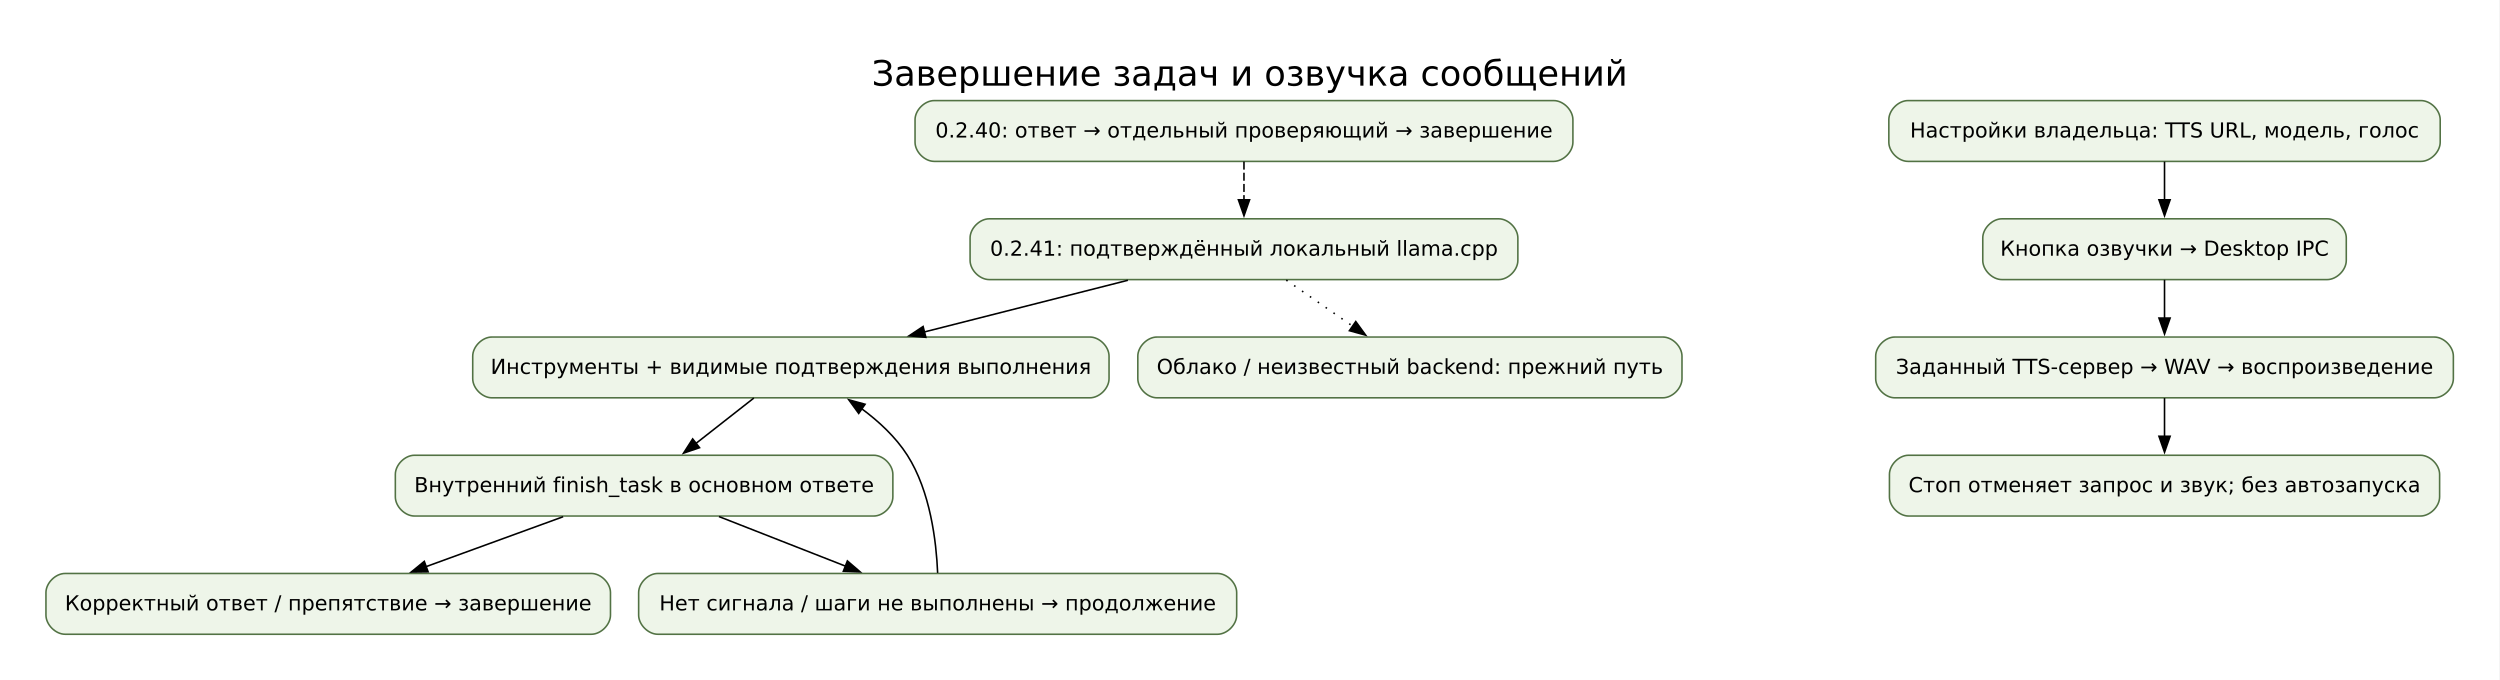
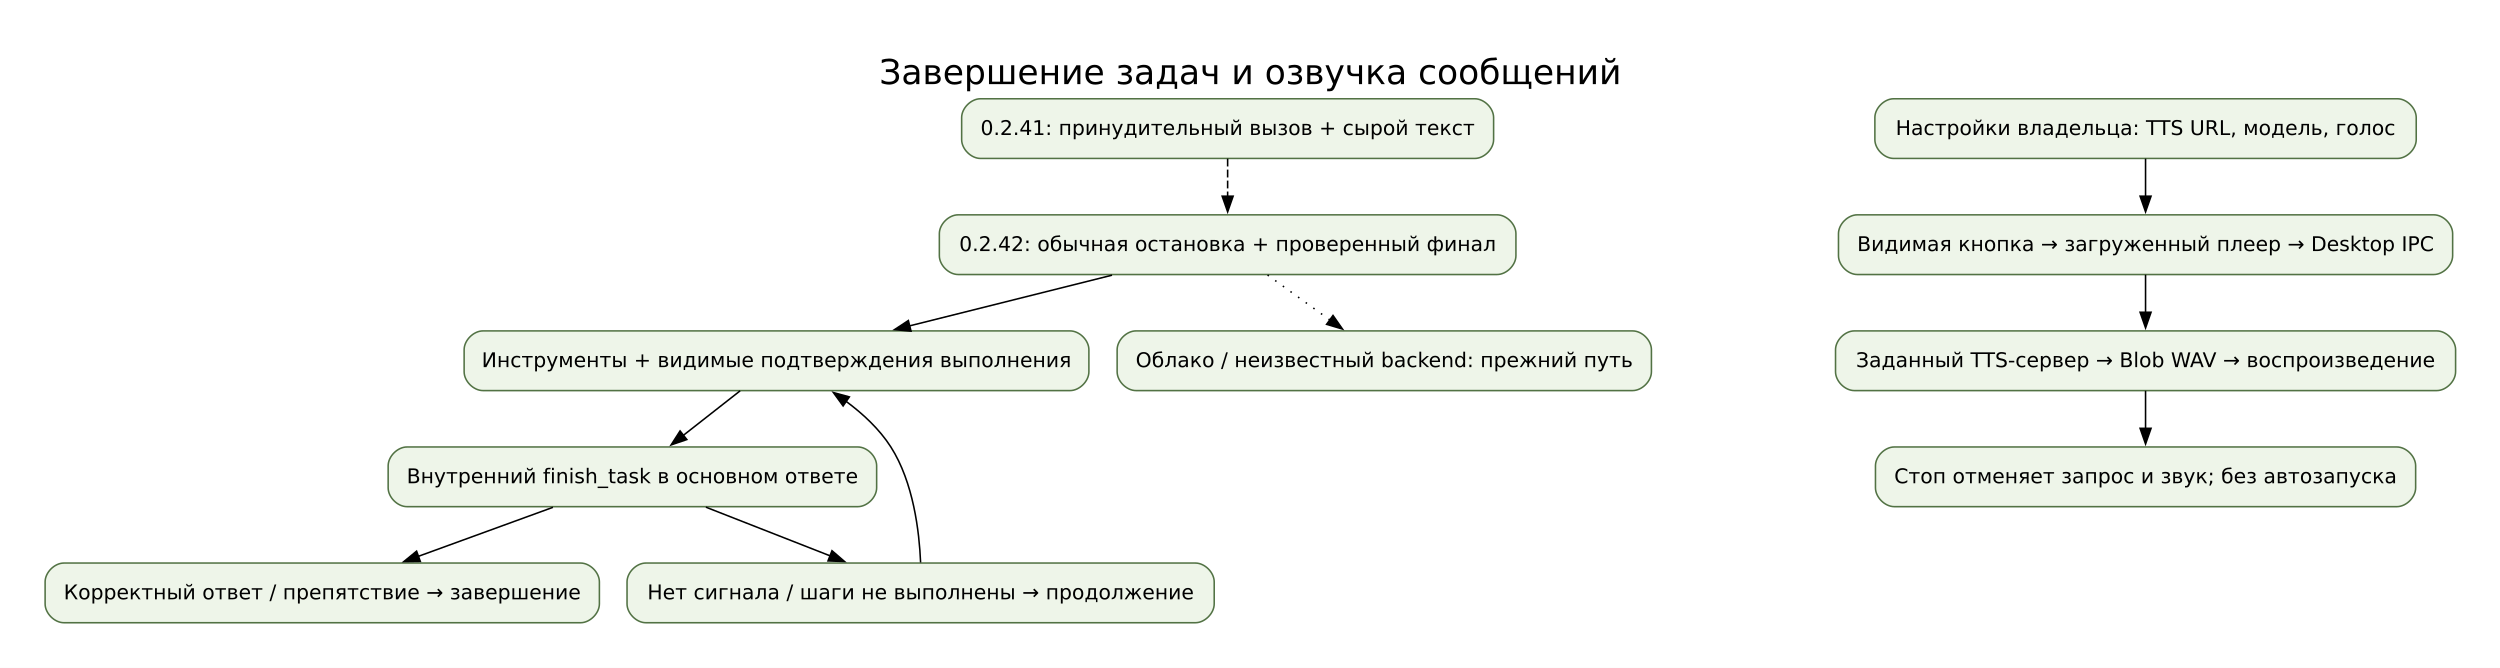
- <svg xmlns="http://www.w3.org/2000/svg" width="1567pt" height="426pt" viewBox="0.00 0.00 1567.00 426.00">
+ <svg xmlns="http://www.w3.org/2000/svg" width="1596pt" height="426pt" viewBox="0.00 0.00 1596.00 426.00">
  <g id="graph0" class="graph" transform="scale(1 1) rotate(0) translate(28.8 397.55)">
-     <polygon fill="white" stroke="none" points="-28.8,28.8 -28.8,-397.55 1537.77,-397.55 1537.77,28.8 -28.8,28.8" />
-     <text xml:space="preserve" text-anchor="middle" x="754.49" y="-343.85" font-family="DejaVu Sans" font-size="22.00">Завершение задач и озвучка сообщений</text>
+     <polygon fill="white" stroke="none" points="-28.8,28.8 -28.8,-397.55 1567.65,-397.55 1567.65,28.8 -28.8,28.8" />
+     <text xml:space="preserve" text-anchor="middle" x="769.42" y="-343.85" font-family="DejaVu Sans" font-size="22.00">Завершение задач и озвучка сообщений</text>
    <g id="node1" class="node">
-       <path fill="#eef5e9" stroke="#527244" d="M945.1,-334.5C945.1,-334.5 556.75,-334.5 556.75,-334.5 550.75,-334.5 544.75,-328.5 544.75,-322.5 544.75,-322.5 544.75,-308.4 544.75,-308.4 544.75,-302.4 550.75,-296.4 556.75,-296.4 556.75,-296.4 945.1,-296.4 945.1,-296.4 951.1,-296.4 957.1,-302.4 957.1,-308.4 957.1,-308.4 957.1,-322.5 957.1,-322.5 957.1,-328.5 951.1,-334.5 945.1,-334.5" />
-       <text xml:space="preserve" text-anchor="middle" x="750.92" y="-311.35" font-family="DejaVu Sans" font-size="13.00">0.2.40: ответ → отдельный проверяющий → завершение</text>
+       <path fill="#eef5e9" stroke="#527244" d="M912.72,-334.5C912.72,-334.5 597.12,-334.5 597.12,-334.5 591.12,-334.5 585.12,-328.5 585.12,-322.5 585.12,-322.5 585.12,-308.4 585.12,-308.4 585.12,-302.4 591.12,-296.4 597.12,-296.4 597.12,-296.4 912.72,-296.4 912.72,-296.4 918.72,-296.4 924.72,-302.4 924.72,-308.4 924.72,-308.4 924.72,-322.5 924.72,-322.5 924.72,-328.5 918.72,-334.5 912.72,-334.5" />
+       <text xml:space="preserve" text-anchor="middle" x="754.92" y="-311.35" font-family="DejaVu Sans" font-size="13.00">0.2.41: принудительный вызов + сырой текст</text>
    </g>
    <g id="node2" class="node">
-       <path fill="#eef5e9" stroke="#527244" d="M910.6,-260.4C910.6,-260.4 591.25,-260.4 591.25,-260.4 585.25,-260.4 579.25,-254.4 579.25,-248.4 579.25,-248.4 579.25,-234.3 579.25,-234.3 579.25,-228.3 585.25,-222.3 591.25,-222.3 591.25,-222.3 910.6,-222.3 910.6,-222.3 916.6,-222.3 922.6,-228.3 922.6,-234.3 922.6,-234.3 922.6,-248.4 922.6,-248.4 922.6,-254.4 916.6,-260.4 910.6,-260.4" />
-       <text xml:space="preserve" text-anchor="middle" x="750.92" y="-237.25" font-family="DejaVu Sans" font-size="13.00">0.2.41: подтверждённый локальный llama.cpp</text>
+       <path fill="#eef5e9" stroke="#527244" d="M926.97,-260.4C926.97,-260.4 582.88,-260.4 582.88,-260.4 576.88,-260.4 570.88,-254.4 570.88,-248.4 570.88,-248.4 570.88,-234.3 570.88,-234.3 570.88,-228.3 576.88,-222.3 582.88,-222.3 582.88,-222.3 926.97,-222.3 926.97,-222.3 932.97,-222.3 938.97,-228.3 938.97,-234.3 938.97,-234.3 938.97,-248.4 938.97,-248.4 938.97,-254.4 932.97,-260.4 926.97,-260.4" />
+       <text xml:space="preserve" text-anchor="middle" x="754.92" y="-237.25" font-family="DejaVu Sans" font-size="13.00">0.2.42: обычная остановка + проверенный финал</text>
    </g>
    <g id="edge1" class="edge">
-       <path fill="none" stroke="black" stroke-dasharray="5,2" d="M750.92,-296.26C750.92,-288.97 750.92,-280.38 750.92,-272.22" />
-       <polygon fill="black" stroke="black" points="754.43,-272.3 750.93,-262.3 747.43,-272.3 754.43,-272.3" />
+       <path fill="none" stroke="black" stroke-dasharray="5,2" d="M754.92,-296.26C754.92,-288.97 754.92,-280.38 754.92,-272.22" />
+       <polygon fill="black" stroke="black" points="758.43,-272.3 754.93,-262.3 751.43,-272.3 758.43,-272.3" />
    </g>
    <g id="node3" class="node">
      <path fill="#eef5e9" stroke="#527244" d="M654.35,-186.3C654.35,-186.3 279.5,-186.3 279.5,-186.3 273.5,-186.3 267.5,-180.3 267.5,-174.3 267.5,-174.3 267.5,-160.2 267.5,-160.2 267.5,-154.2 273.5,-148.2 279.5,-148.2 279.5,-148.2 654.35,-148.2 654.35,-148.2 660.35,-148.2 666.35,-154.2 666.35,-160.2 666.35,-160.2 666.35,-174.3 666.35,-174.3 666.35,-180.3 660.35,-186.3 654.35,-186.3" />
      <text xml:space="preserve" text-anchor="middle" x="466.92" y="-163.15" font-family="DejaVu Sans" font-size="13.00">Инструменты + видимые подтверждения выполнения</text>
    </g>
    <g id="edge2" class="edge">
-       <path fill="none" stroke="black" d="M678.16,-221.88C639.17,-211.98 590.95,-199.74 550.44,-189.45" />
-       <polygon fill="black" stroke="black" points="551.52,-186.12 540.97,-187.05 549.8,-192.9 551.52,-186.12" />
+       <path fill="none" stroke="black" d="M681.13,-221.88C641.67,-212 592.89,-199.79 551.85,-189.51" />
+       <polygon fill="black" stroke="black" points="552.8,-186.14 542.24,-187.11 551.1,-192.93 552.8,-186.14" />
    </g>
    <g id="node7" class="node">
      <path fill="#eef5e9" stroke="#527244" d="M1013.47,-186.3C1013.47,-186.3 696.38,-186.3 696.38,-186.3 690.38,-186.3 684.38,-180.3 684.38,-174.3 684.38,-174.3 684.38,-160.2 684.38,-160.2 684.38,-154.2 690.38,-148.2 696.38,-148.2 696.38,-148.2 1013.47,-148.2 1013.47,-148.2 1019.47,-148.2 1025.47,-154.2 1025.47,-160.2 1025.47,-160.2 1025.47,-174.3 1025.47,-174.3 1025.47,-180.3 1019.47,-186.3 1013.47,-186.3" />
      <text xml:space="preserve" text-anchor="middle" x="854.92" y="-163.15" font-family="DejaVu Sans" font-size="13.00">Облако / неизвестный backend: прежний путь</text>
    </g>
    <g id="edge7" class="edge">
-       <path fill="none" stroke="black" stroke-dasharray="1,5" d="M777.44,-221.97C790.15,-213.16 805.56,-202.47 819.29,-192.96" />
-       <polygon fill="black" stroke="black" points="820.99,-196.03 827.22,-187.46 817,-190.28 820.99,-196.03" />
+       <path fill="none" stroke="black" stroke-dasharray="1,5" d="M780.42,-221.97C792.52,-213.24 807.18,-202.68 820.28,-193.23" />
+       <polygon fill="black" stroke="black" points="822.19,-196.17 828.25,-187.48 818.09,-190.49 822.19,-196.17" />
    </g>
    <g id="node4" class="node">
      <path fill="#eef5e9" stroke="#527244" d="M518.85,-112.2C518.85,-112.2 231,-112.2 231,-112.2 225,-112.2 219,-106.2 219,-100.2 219,-100.2 219,-86.1 219,-86.1 219,-80.1 225,-74.1 231,-74.1 231,-74.1 518.85,-74.1 518.85,-74.1 524.85,-74.1 530.85,-80.1 530.85,-86.1 530.85,-86.1 530.85,-100.2 530.85,-100.2 530.85,-106.2 524.85,-112.2 518.85,-112.2" />
      <text xml:space="preserve" text-anchor="middle" x="374.92" y="-89.05" font-family="DejaVu Sans" font-size="13.00">Внутренний finish_task в основном ответе</text>
    </g>
    <g id="edge3" class="edge">
      <path fill="none" stroke="black" d="M443.71,-148.06C432.68,-139.41 419.31,-128.94 407.31,-119.53" />
      <polygon fill="black" stroke="black" points="409.67,-116.94 399.64,-113.52 405.36,-122.45 409.67,-116.94" />
    </g>
    <g id="node5" class="node">
      <path fill="#eef5e9" stroke="#527244" d="M341.85,-38.1C341.85,-38.1 12,-38.1 12,-38.1 6,-38.1 0,-32.1 0,-26.1 0,-26.1 0,-12 0,-12 0,-6 6,0 12,0 12,0 341.85,0 341.85,0 347.85,0 353.85,-6 353.85,-12 353.85,-12 353.85,-26.1 353.85,-26.1 353.85,-32.1 347.85,-38.1 341.85,-38.1" />
      <text xml:space="preserve" text-anchor="middle" x="176.92" y="-14.95" font-family="DejaVu Sans" font-size="13.00">Корректный ответ / препятствие → завершение</text>
    </g>
    <g id="edge4" class="edge">
      <path fill="none" stroke="black" d="M324.19,-73.68C297.99,-64.14 265.82,-52.42 238.24,-42.38" />
      <polygon fill="black" stroke="black" points="239.54,-39.13 228.95,-38.99 237.15,-45.7 239.54,-39.13" />
    </g>
    <g id="node6" class="node">
      <path fill="#eef5e9" stroke="#527244" d="M734.35,-38.1C734.35,-38.1 383.5,-38.1 383.5,-38.1 377.5,-38.1 371.5,-32.1 371.5,-26.1 371.5,-26.1 371.5,-12 371.5,-12 371.5,-6 377.5,0 383.5,0 383.5,0 734.35,0 734.35,0 740.35,0 746.35,-6 746.35,-12 746.35,-12 746.35,-26.1 746.35,-26.1 746.35,-32.1 740.35,-38.1 734.35,-38.1" />
      <text xml:space="preserve" text-anchor="middle" x="558.92" y="-14.95" font-family="DejaVu Sans" font-size="13.00">Нет сигнала / шаги не выполнены → продолжение</text>
    </g>
    <g id="edge5" class="edge">
      <path fill="none" stroke="black" d="M421.83,-73.77C445.96,-64.31 475.59,-52.7 501.12,-42.7" />
      <polygon fill="black" stroke="black" points="502.34,-45.98 510.37,-39.07 499.79,-39.46 502.34,-45.98" />
    </g>
    <g id="edge6" class="edge">
      <path fill="none" stroke="black" d="M558.91,-38.45C558.09,-58.15 554.35,-89.62 539.92,-112.2 532.63,-123.62 522.01,-133.46 511.11,-141.5" />
      <polygon fill="black" stroke="black" points="509.44,-138.4 503.21,-146.97 513.42,-144.16 509.44,-138.4" />
    </g>
    <g id="node8" class="node">
-       <path fill="#eef5e9" stroke="#527244" d="M1488.72,-334.5C1488.72,-334.5 1167.12,-334.5 1167.12,-334.5 1161.12,-334.5 1155.12,-328.5 1155.12,-322.5 1155.12,-322.5 1155.12,-308.4 1155.12,-308.4 1155.12,-302.4 1161.12,-296.4 1167.12,-296.4 1167.12,-296.4 1488.72,-296.4 1488.72,-296.4 1494.72,-296.4 1500.72,-302.4 1500.72,-308.4 1500.72,-308.4 1500.72,-322.5 1500.72,-322.5 1500.72,-328.5 1494.72,-334.5 1488.72,-334.5" />
-       <text xml:space="preserve" text-anchor="middle" x="1327.92" y="-311.35" font-family="DejaVu Sans" font-size="13.00">Настройки владельца: TTS URL, модель, голос</text>
+       <path fill="#eef5e9" stroke="#527244" d="M1501.72,-334.5C1501.72,-334.5 1180.12,-334.5 1180.12,-334.5 1174.12,-334.5 1168.12,-328.5 1168.12,-322.5 1168.12,-322.5 1168.12,-308.4 1168.12,-308.4 1168.12,-302.4 1174.12,-296.4 1180.12,-296.4 1180.12,-296.4 1501.72,-296.4 1501.72,-296.4 1507.72,-296.4 1513.72,-302.4 1513.72,-308.4 1513.72,-308.4 1513.72,-322.5 1513.72,-322.5 1513.72,-328.5 1507.72,-334.5 1501.72,-334.5" />
+       <text xml:space="preserve" text-anchor="middle" x="1340.92" y="-311.35" font-family="DejaVu Sans" font-size="13.00">Настройки владельца: TTS URL, модель, голос</text>
    </g>
    <g id="node9" class="node">
-       <path fill="#eef5e9" stroke="#527244" d="M1429.85,-260.4C1429.85,-260.4 1226,-260.4 1226,-260.4 1220,-260.4 1214,-254.4 1214,-248.4 1214,-248.4 1214,-234.3 1214,-234.3 1214,-228.3 1220,-222.3 1226,-222.3 1226,-222.3 1429.85,-222.3 1429.85,-222.3 1435.85,-222.3 1441.85,-228.3 1441.85,-234.3 1441.85,-234.3 1441.85,-248.4 1441.85,-248.4 1441.85,-254.4 1435.85,-260.4 1429.85,-260.4" />
-       <text xml:space="preserve" text-anchor="middle" x="1327.92" y="-237.25" font-family="DejaVu Sans" font-size="13.00">Кнопка озвучки → Desktop IPC</text>
+       <path fill="#eef5e9" stroke="#527244" d="M1524.97,-260.4C1524.97,-260.4 1156.88,-260.4 1156.88,-260.4 1150.88,-260.4 1144.88,-254.4 1144.88,-248.4 1144.88,-248.4 1144.88,-234.3 1144.88,-234.3 1144.88,-228.3 1150.88,-222.3 1156.88,-222.3 1156.88,-222.3 1524.97,-222.3 1524.97,-222.3 1530.97,-222.3 1536.97,-228.3 1536.97,-234.3 1536.97,-234.3 1536.97,-248.4 1536.97,-248.4 1536.97,-254.4 1530.97,-260.4 1524.97,-260.4" />
+       <text xml:space="preserve" text-anchor="middle" x="1340.92" y="-237.25" font-family="DejaVu Sans" font-size="13.00">Видимая кнопка → загруженный плеер → Desktop IPC</text>
    </g>
    <g id="edge8" class="edge">
-       <path fill="none" stroke="black" d="M1327.92,-296.26C1327.92,-288.97 1327.92,-280.38 1327.92,-272.22" />
-       <polygon fill="black" stroke="black" points="1331.43,-272.3 1327.93,-262.3 1324.43,-272.3 1331.43,-272.3" />
+       <path fill="none" stroke="black" d="M1340.92,-296.26C1340.92,-288.97 1340.92,-280.38 1340.92,-272.22" />
+       <polygon fill="black" stroke="black" points="1344.43,-272.3 1340.93,-262.3 1337.43,-272.3 1344.43,-272.3" />
    </g>
    <g id="node10" class="node">
-       <path fill="#eef5e9" stroke="#527244" d="M1496.97,-186.3C1496.97,-186.3 1158.88,-186.3 1158.88,-186.3 1152.88,-186.3 1146.88,-180.3 1146.88,-174.3 1146.88,-174.3 1146.88,-160.2 1146.88,-160.2 1146.88,-154.2 1152.88,-148.2 1158.88,-148.2 1158.88,-148.2 1496.97,-148.2 1496.97,-148.2 1502.97,-148.2 1508.97,-154.2 1508.97,-160.2 1508.97,-160.2 1508.97,-174.3 1508.97,-174.3 1508.97,-180.3 1502.97,-186.3 1496.97,-186.3" />
-       <text xml:space="preserve" text-anchor="middle" x="1327.92" y="-163.15" font-family="DejaVu Sans" font-size="13.00">Заданный TTS-сервер → WAV → воспроизведение</text>
+       <path fill="#eef5e9" stroke="#527244" d="M1526.85,-186.3C1526.85,-186.3 1155,-186.3 1155,-186.3 1149,-186.3 1143,-180.3 1143,-174.3 1143,-174.3 1143,-160.2 1143,-160.2 1143,-154.2 1149,-148.2 1155,-148.2 1155,-148.2 1526.85,-148.2 1526.85,-148.2 1532.85,-148.2 1538.85,-154.2 1538.85,-160.2 1538.85,-160.2 1538.85,-174.3 1538.85,-174.3 1538.85,-180.3 1532.85,-186.3 1526.85,-186.3" />
+       <text xml:space="preserve" text-anchor="middle" x="1340.92" y="-163.15" font-family="DejaVu Sans" font-size="13.00">Заданный TTS-сервер → Blob WAV → воспроизведение</text>
    </g>
    <g id="edge9" class="edge">
-       <path fill="none" stroke="black" d="M1327.92,-222.16C1327.92,-214.87 1327.92,-206.28 1327.92,-198.12" />
-       <polygon fill="black" stroke="black" points="1331.43,-198.2 1327.93,-188.2 1324.43,-198.2 1331.43,-198.2" />
+       <path fill="none" stroke="black" d="M1340.92,-222.16C1340.92,-214.87 1340.92,-206.28 1340.92,-198.12" />
+       <polygon fill="black" stroke="black" points="1344.43,-198.2 1340.93,-188.2 1337.43,-198.2 1344.43,-198.2" />
    </g>
    <g id="node11" class="node">
-       <path fill="#eef5e9" stroke="#527244" d="M1488.35,-112.2C1488.35,-112.2 1167.5,-112.2 1167.5,-112.2 1161.5,-112.2 1155.5,-106.2 1155.5,-100.2 1155.5,-100.2 1155.5,-86.1 1155.5,-86.1 1155.5,-80.1 1161.5,-74.1 1167.5,-74.1 1167.5,-74.1 1488.35,-74.1 1488.35,-74.1 1494.35,-74.1 1500.35,-80.1 1500.35,-86.1 1500.35,-86.1 1500.35,-100.2 1500.35,-100.2 1500.35,-106.2 1494.35,-112.2 1488.35,-112.2" />
-       <text xml:space="preserve" text-anchor="middle" x="1327.92" y="-89.05" font-family="DejaVu Sans" font-size="13.00">Стоп отменяет запрос и звук; без автозапуска</text>
+       <path fill="#eef5e9" stroke="#527244" d="M1501.35,-112.2C1501.35,-112.2 1180.5,-112.2 1180.5,-112.2 1174.5,-112.2 1168.5,-106.2 1168.5,-100.2 1168.5,-100.2 1168.5,-86.1 1168.5,-86.1 1168.5,-80.1 1174.5,-74.1 1180.5,-74.1 1180.5,-74.1 1501.35,-74.1 1501.35,-74.1 1507.35,-74.1 1513.35,-80.1 1513.35,-86.1 1513.35,-86.1 1513.35,-100.2 1513.35,-100.2 1513.35,-106.2 1507.35,-112.2 1501.35,-112.2" />
+       <text xml:space="preserve" text-anchor="middle" x="1340.92" y="-89.05" font-family="DejaVu Sans" font-size="13.00">Стоп отменяет запрос и звук; без автозапуска</text>
    </g>
    <g id="edge10" class="edge">
-       <path fill="none" stroke="black" d="M1327.92,-148.06C1327.92,-140.77 1327.92,-132.18 1327.92,-124.02" />
-       <polygon fill="black" stroke="black" points="1331.43,-124.1 1327.93,-114.1 1324.43,-124.1 1331.43,-124.1" />
+       <path fill="none" stroke="black" d="M1340.92,-148.06C1340.92,-140.77 1340.92,-132.18 1340.92,-124.02" />
+       <polygon fill="black" stroke="black" points="1344.43,-124.1 1340.93,-114.1 1337.43,-124.1 1344.43,-124.1" />
    </g>
  </g>
</svg>
